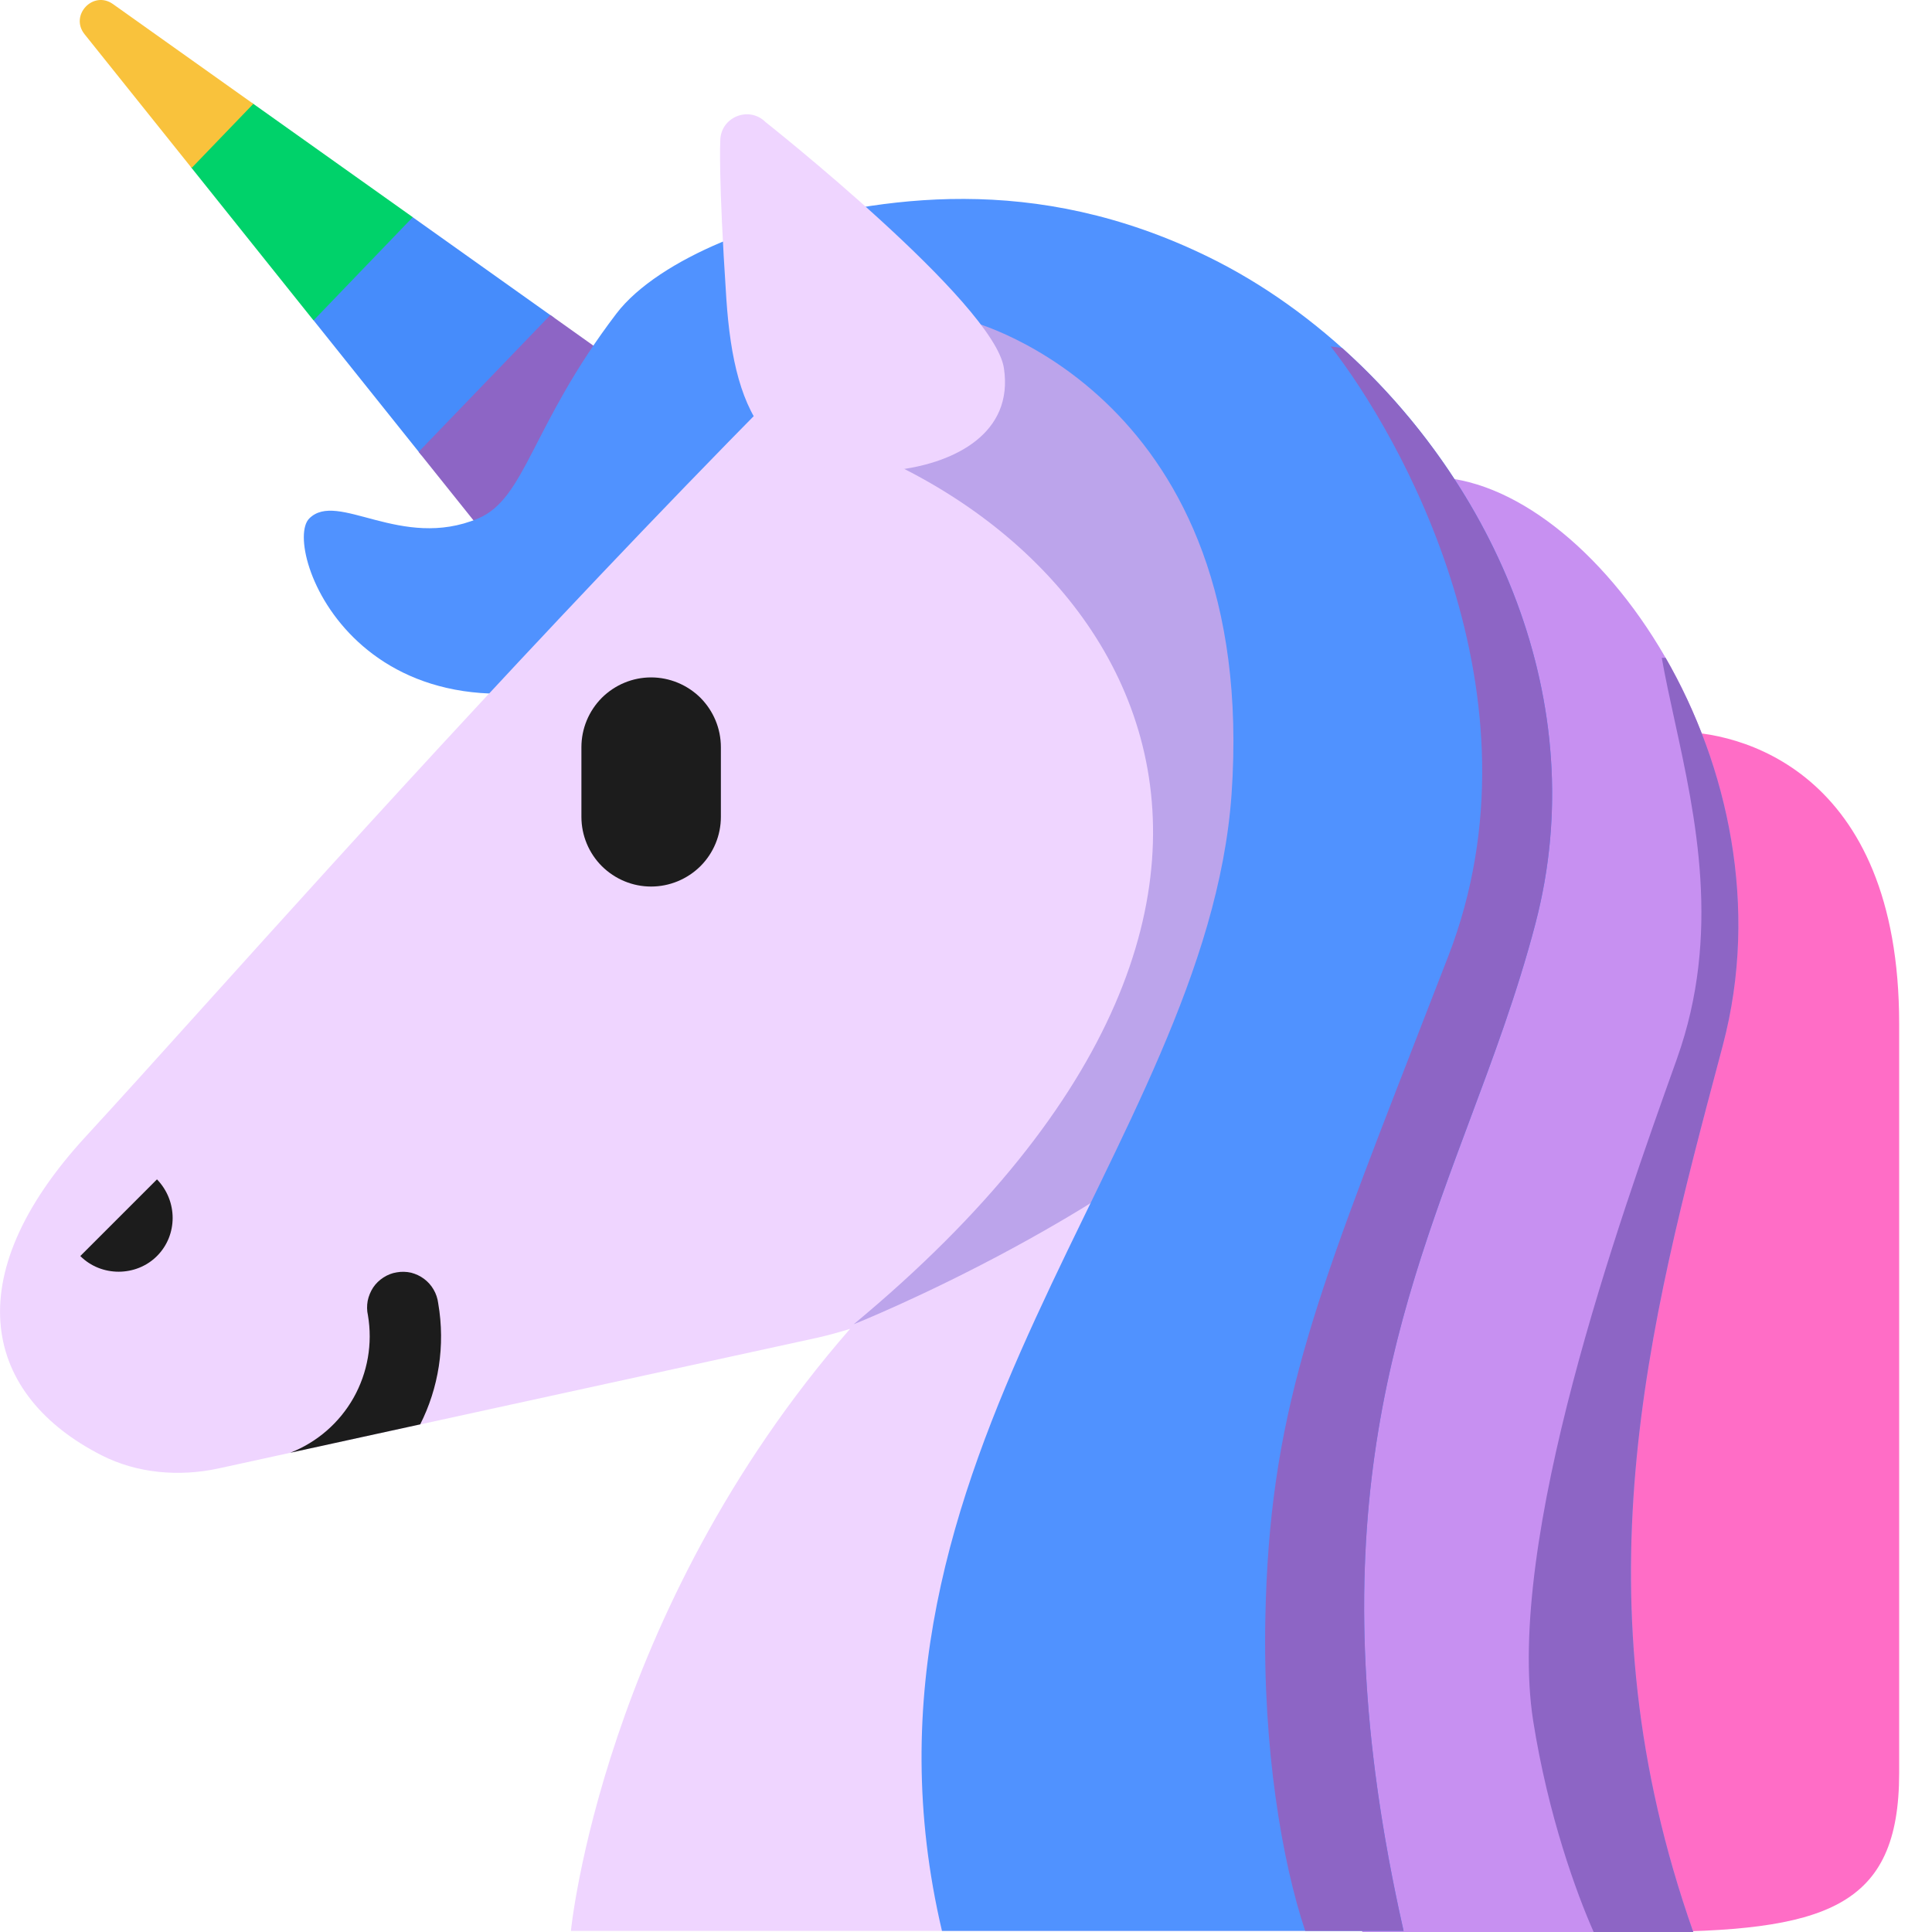
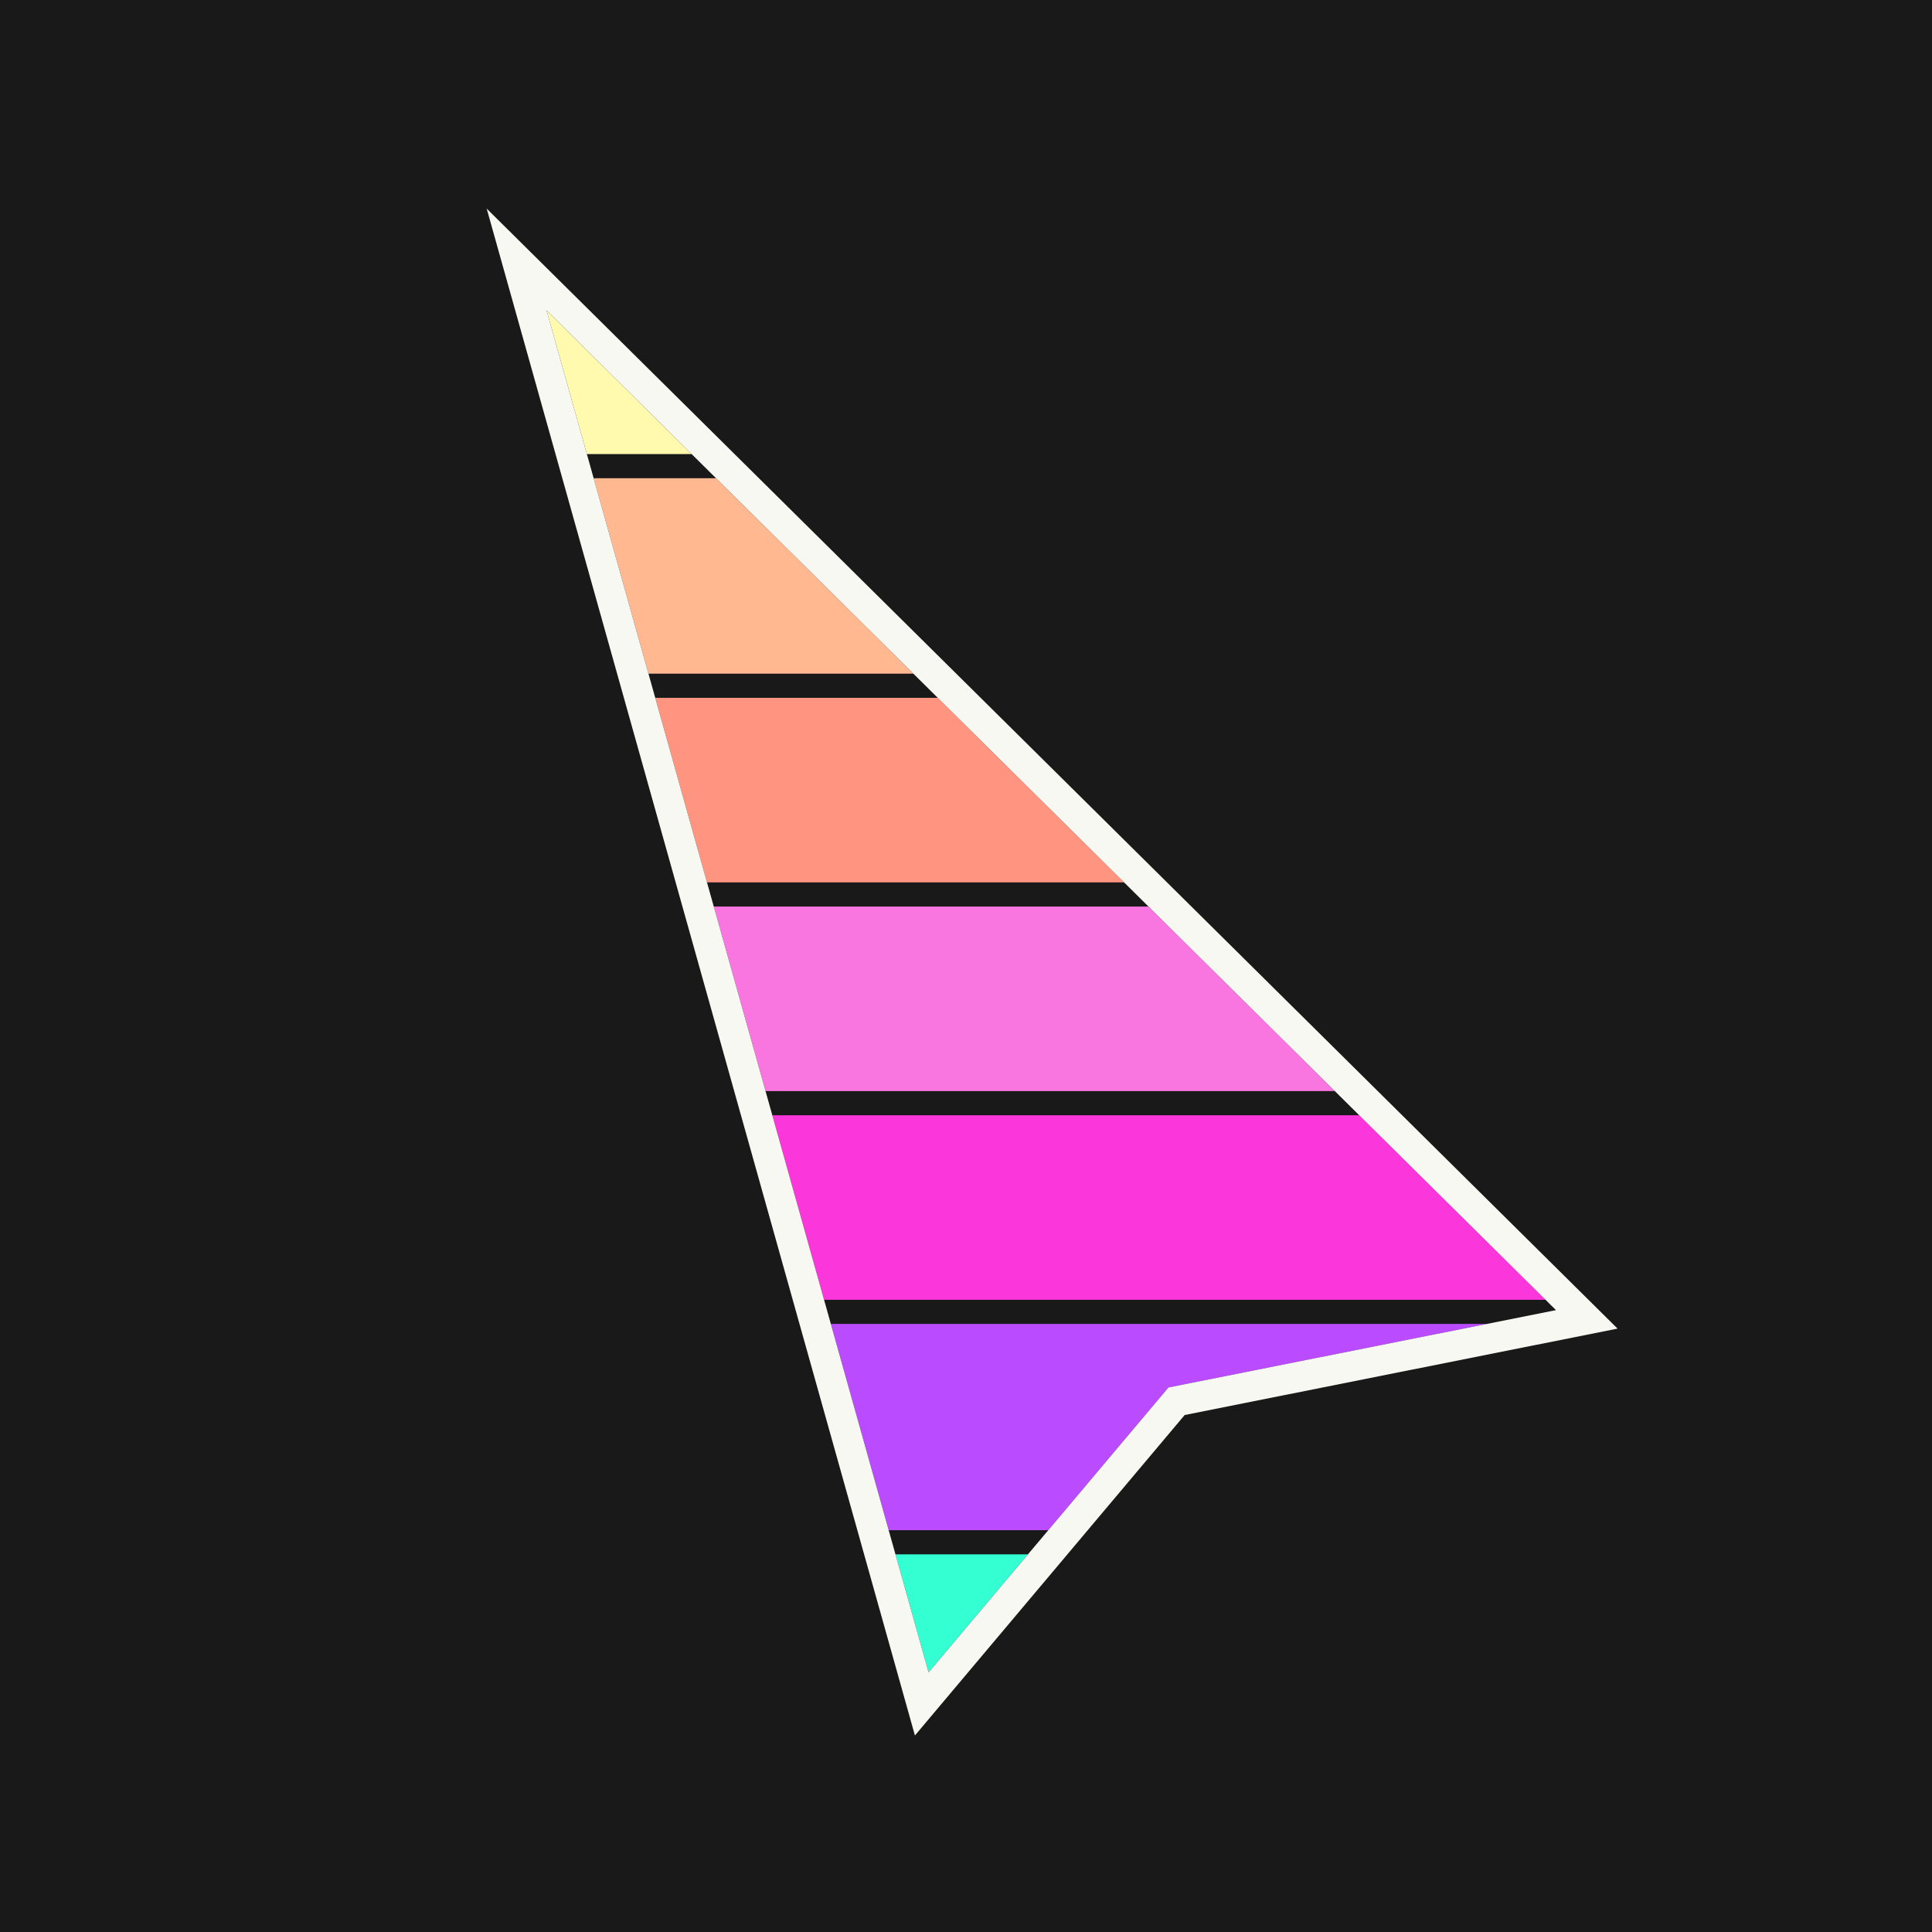
- <svg xmlns="http://www.w3.org/2000/svg" width="16" height="16" viewBox="0 0 16 16" fill="none">
-   <path d="M1.582 1.385L1.631 0.914L2.091 0.855L3.419 1.799L3.295 2.434L2.596 2.653L1.582 1.385Z" fill="#00D26A" />
-   <path d="M3.491 3.771L2.597 2.653L3.418 1.799L4.588 2.631L4.25 3.357L3.491 3.771V3.771Z" fill="#468CFB" />
-   <path d="M2.098 0.86L1.587 1.391L0.7 0.283C0.575 0.126 0.772 -0.083 0.936 0.034L2.098 0.86Z" fill="#F9C23C" />
-   <path d="M4.558 2.609L6.091 3.7C6.716 5.228 5.477 5.457 4.779 5.381L3.467 3.742L4.558 2.609H4.558Z" fill="#8D65C5" />
-   <path d="M5.104 2.598C5.808 1.673 8.947 1.138 7.186 2.847C6.142 3.863 6.578 4.943 5.239 5.52C2.984 6.377 2.326 4.528 2.561 4.294C2.795 4.059 3.321 4.561 3.959 4.294C4.355 4.128 4.4 3.523 5.104 2.598V2.598Z" fill="#5092FF" />
-   <path d="M1.805 12.162L6.78 11.076C6.866 11.056 6.953 11.032 7.04 11.005C4.985 13.361 4.728 15.991 4.728 15.991H13.576C14.811 15.991 15.781 14.789 15.665 13.554C15.32 9.906 14.058 3.192 9.415 3.147C8.487 2.44 7.414 2.269 6.768 2.915C4.796 4.888 2.943 6.941 1.692 8.329C1.303 8.761 0.972 9.128 0.714 9.408C-0.377 10.591 -0.123 11.561 0.841 12.052C1.135 12.202 1.481 12.231 1.805 12.162V12.162Z" fill="#EFD5FF" />
-   <path d="M15.728 8.478C15.728 6.368 14.387 6.049 13.87 6.061C13.984 6.518 14.032 7.966 13.31 10.102C12.589 12.237 13.185 14.99 13.582 16C15.124 16 15.728 15.802 15.728 14.683V8.478H15.728Z" fill="#FF6DC6" />
-   <path d="M14.267 8.659C14.88 6.35 13.185 3.951 11.85 3.951C12.319 5.021 12.607 7.54 11.85 8.767C10.987 10.164 10.849 13.98 11.282 16H14.023C13.042 13.215 13.654 10.967 14.267 8.659Z" fill="#C790F1" />
-   <path d="M7.07 10.967C11.525 7.27 9.18 4.059 6.24 3.446C10.389 0.289 11.357 6.572 10.624 8.713C9.379 10.048 7.07 10.967 7.07 10.967V10.967Z" fill="#BCA4EB" />
-   <path d="M11.624 15.991H7.801C6.883 12.089 9.992 9.49 10.199 6.581C10.43 3.274 8.041 2.662 8.041 2.662C7.279 2.852 8.624 3.383 7.129 3.383L6.736 2.546L6.34 1.894C7.286 1.635 8.557 1.417 10.01 2.129C11.799 3.005 13.331 5.297 12.716 7.648C12.102 9.994 10.65 11.684 11.624 15.991V15.991Z" fill="#5092FF" />
-   <path d="M11.624 15.991H10.809C10.617 15.414 10.458 14.485 10.479 13.403C10.512 11.73 10.873 10.802 11.724 8.614L11.994 7.919C12.831 5.755 11.585 3.59 11.02 2.869L11.115 2.882C12.361 3.999 13.198 5.805 12.716 7.648C12.568 8.215 12.371 8.743 12.171 9.278C11.543 10.963 10.886 12.724 11.624 15.991V15.991ZM14.267 8.659C14.573 7.508 14.305 6.335 13.794 5.448H13.762C13.791 5.611 13.828 5.783 13.868 5.965C14.043 6.767 14.256 7.737 13.888 8.767L13.886 8.773C13.41 10.105 12.464 12.755 12.697 14.251C12.822 15.041 13.057 15.682 13.198 16H14.023C13.05 13.238 13.643 11.005 14.252 8.716L14.267 8.659Z" fill="#8D65C5" />
-   <path d="M7.458 3.888C6.384 4.032 6.082 3.482 6.015 2.471C5.948 1.461 5.965 1.167 5.965 1.167C5.965 0.971 6.201 0.873 6.34 1.011C6.34 1.011 8.233 2.508 8.314 3.049C8.396 3.59 7.904 3.828 7.458 3.888V3.888Z" fill="#EFD5FF" />
-   <path d="M5.392 5.61C5.239 5.61 5.093 5.671 4.984 5.779C4.876 5.888 4.815 6.034 4.815 6.188V6.765C4.815 6.918 4.876 7.065 4.984 7.173C5.093 7.281 5.239 7.342 5.392 7.342C5.545 7.342 5.692 7.281 5.801 7.173C5.909 7.065 5.97 6.918 5.97 6.765V6.188C5.97 6.034 5.909 5.888 5.801 5.779C5.692 5.671 5.545 5.61 5.392 5.61ZM1.3 10.402C1.127 10.575 0.838 10.575 0.665 10.402L1.3 9.767C1.473 9.946 1.473 10.229 1.3 10.402ZM3.48 11.796L2.404 12.031C2.626 11.944 2.811 11.783 2.928 11.576C3.045 11.368 3.087 11.127 3.047 10.892C3.038 10.853 3.038 10.813 3.045 10.773C3.053 10.734 3.068 10.697 3.09 10.663C3.112 10.63 3.141 10.602 3.175 10.58C3.209 10.558 3.246 10.543 3.286 10.537C3.325 10.53 3.366 10.531 3.405 10.54C3.443 10.55 3.48 10.567 3.512 10.591C3.544 10.615 3.571 10.645 3.591 10.68C3.611 10.714 3.624 10.753 3.629 10.793C3.69 11.147 3.631 11.497 3.48 11.796Z" fill="#1C1C1C" />
+ <svg xmlns="http://www.w3.org/2000/svg" width="32" height="32" viewBox="0 0 32 32" fill="none">
+   <rect width="32" height="32" fill="#191919" />
+   <mask id="mask0_22_16063" style="mask-type:alpha" maskUnits="userSpaceOnUse" x="9" y="5" width="17" height="23">
+     <path d="M9.053 5.141L25.772 21.7L19.353 22.981L15.38 27.7L9.053 5.141Z" fill="#D9D9D9" />
+   </mask>
+   <g mask="url(#mask0_22_16063)">
+     <path d="M7 4.284H26.6V7.521H7V4.284Z" fill="#FFFAAD" />
+     <path d="M7 7.921H26.6V11.158H7V7.921Z" fill="#FFB890" />
+     <path d="M7 11.558H26.6V14.615H7V11.558Z" fill="#FF9580" />
+     <path d="M7 15.015H26.6V18.072H7V15.015Z" fill="#F975E0" />
+     <path d="M7 18.472H26.6V21.529H7V18.472Z" fill="#FB36DB" />
+     <path d="M7 21.928H26.6V25.345H7V21.928Z" fill="#BB4BFF" />
+     <path d="M7 25.745H26.6V28.982H7V25.745Z" fill="#33FFD3" />
+   </g>
+   <path fill-rule="evenodd" clip-rule="evenodd" d="M8.061 3.455L26.792 22.006L19.622 23.437L15.154 28.745L8.061 3.455ZM19.353 22.981L25.772 21.7L9.053 5.141L15.38 27.7L19.353 22.981Z" fill="#F8F8F2" />
</svg>
